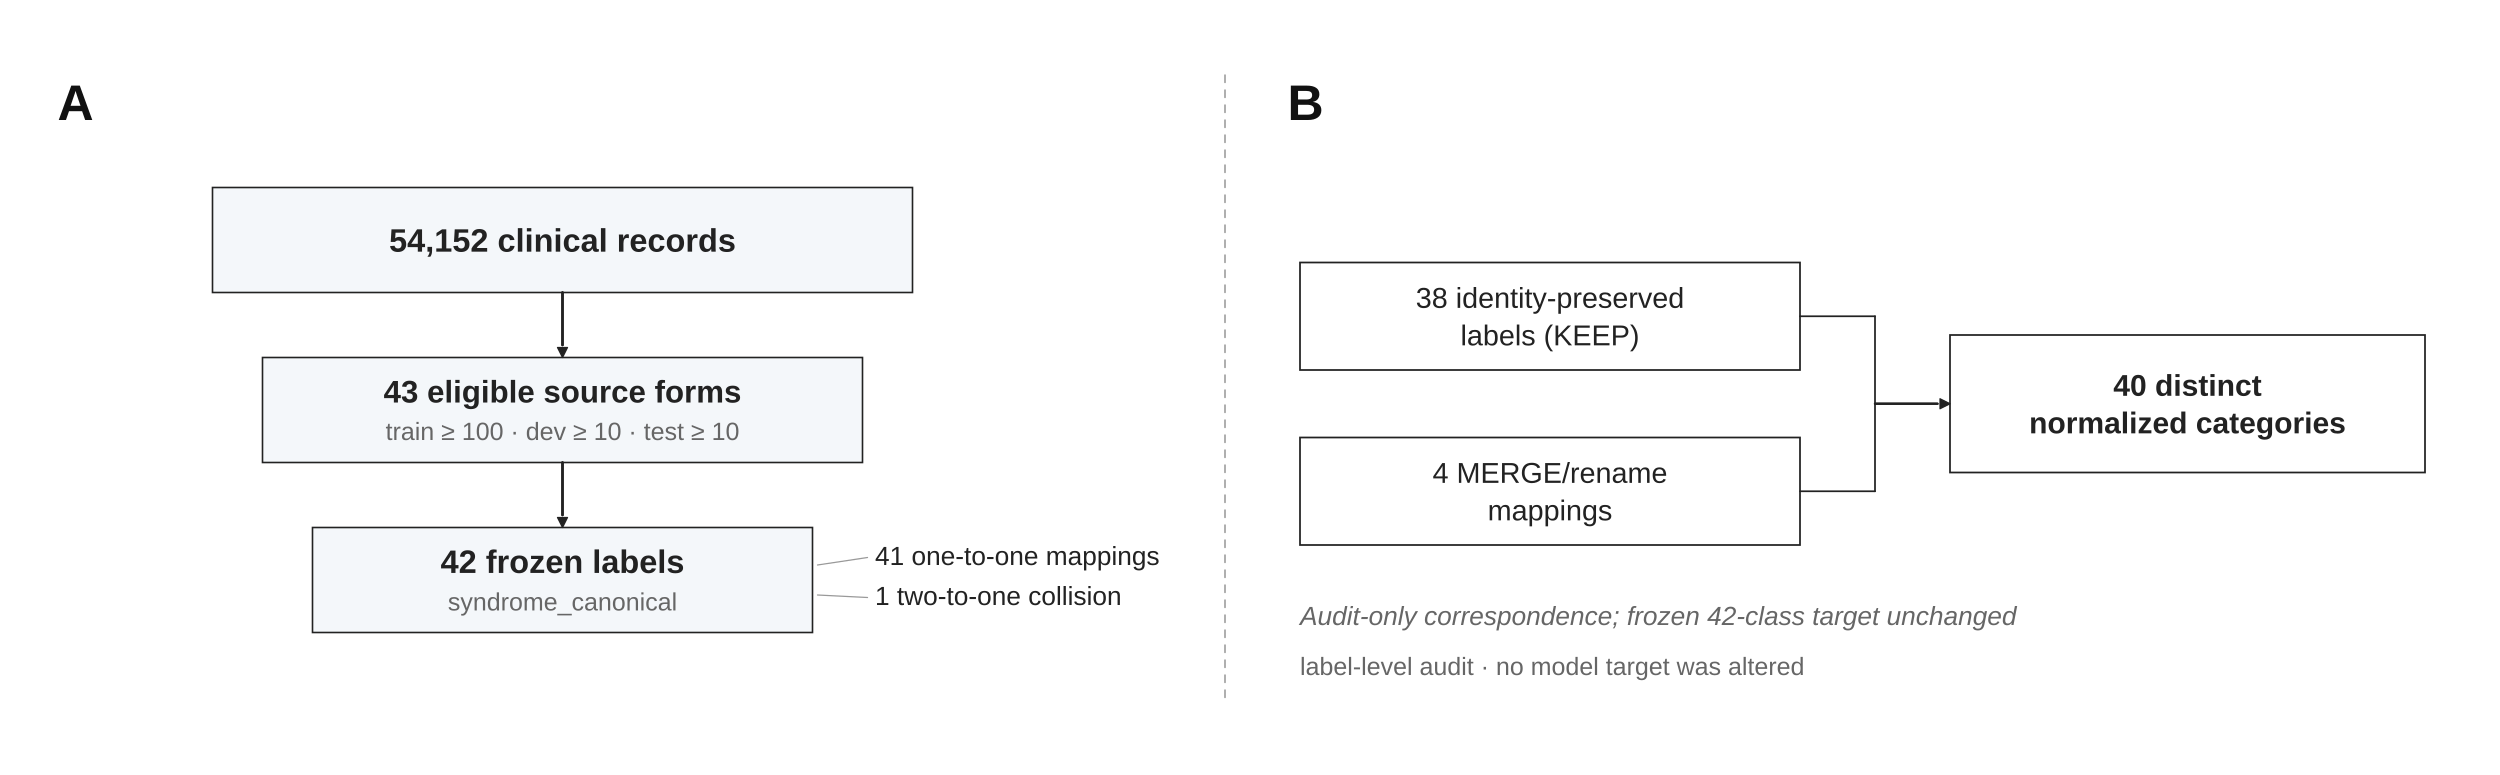
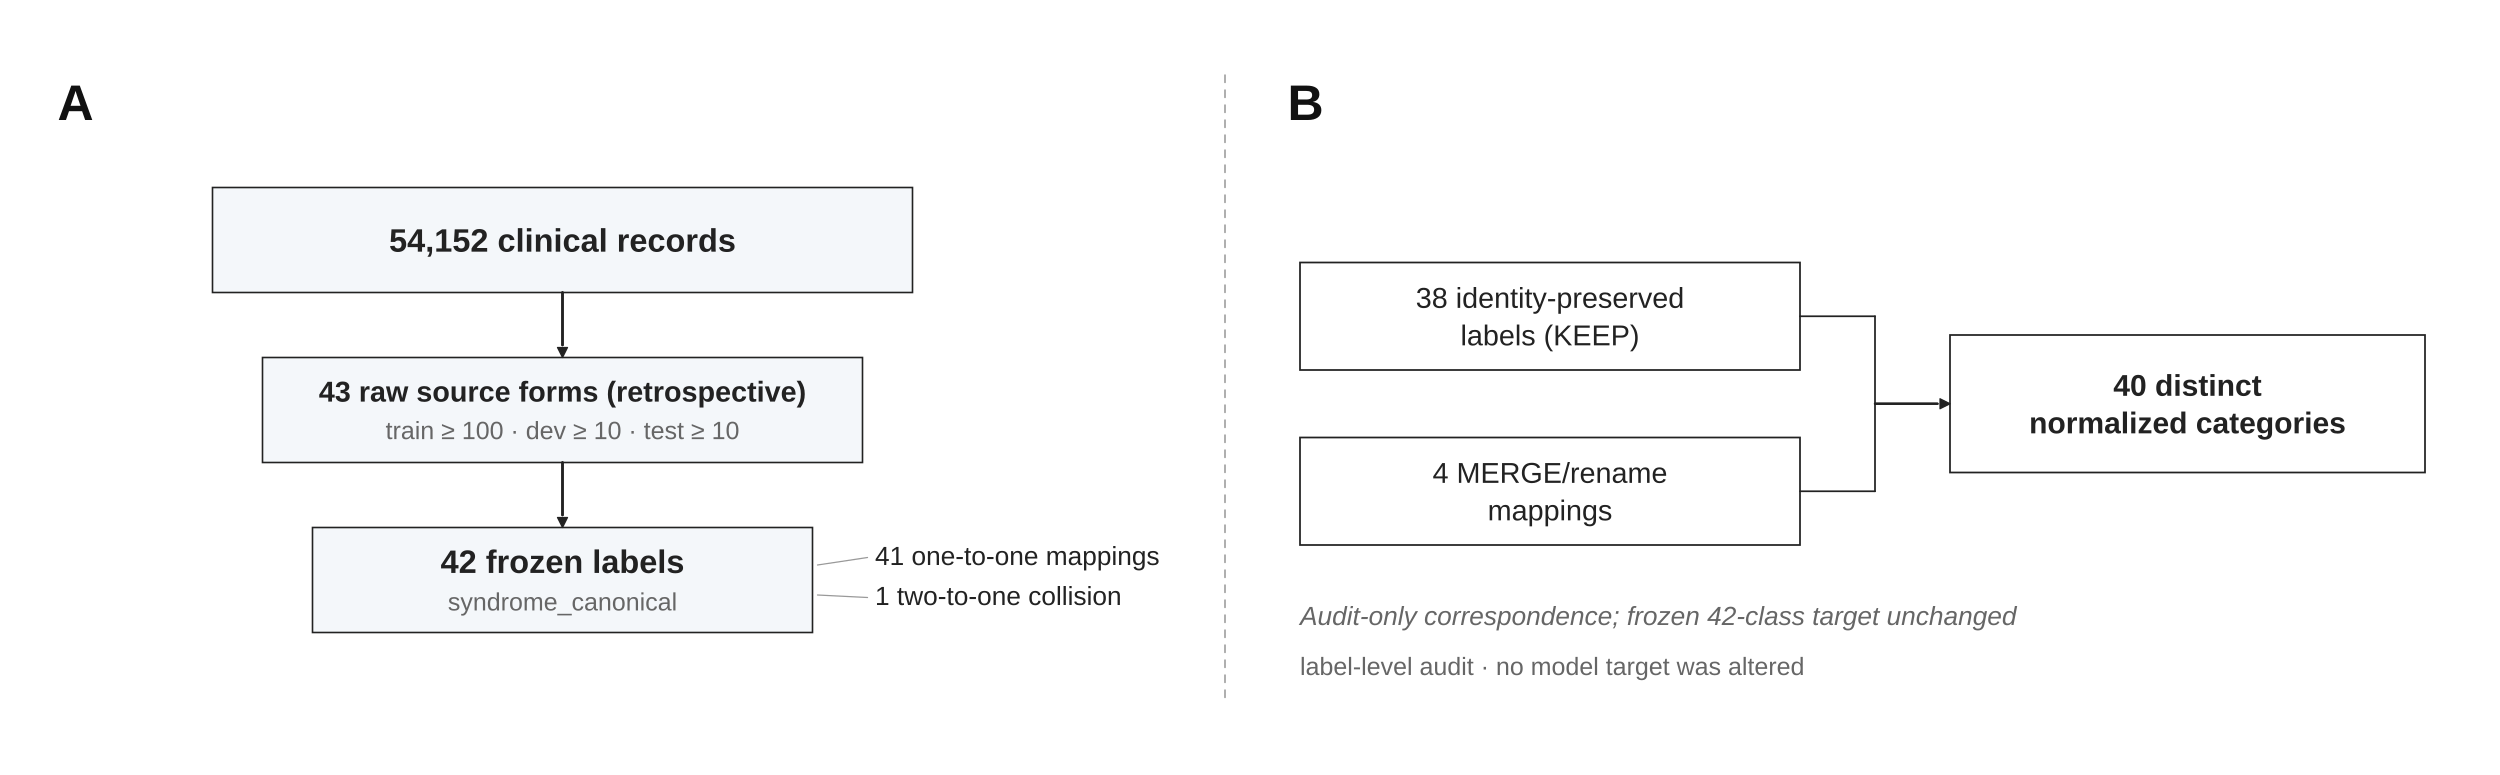
<svg xmlns="http://www.w3.org/2000/svg" width="2000" height="620" viewBox="0 0 2000 620">
  <rect width="2000" height="620" fill="#FFFFFF" />
  <line x1="980" y1="60" x2="980" y2="560" stroke="#8A8A8A" stroke-width="1.1" stroke-dasharray="6 6" opacity="1" stroke-linecap="round" />
  <text x="46" y="96" font-family="Arial, Helvetica, sans-serif" font-size="40" font-weight="700" fill="#111111" text-anchor="start">A</text>
  <rect x="170" y="150" width="560" height="84" rx="0" fill="#F4F7FA" stroke="#222222" stroke-width="1.3" opacity="1" />
  <text x="450.0" y="201.36" font-family="Arial, Helvetica, sans-serif" font-size="26" font-weight="600" fill="#222222" text-anchor="middle">54,152 clinical records</text>
  <rect x="210" y="286" width="480" height="84" rx="0" fill="#F4F7FA" stroke="#222222" stroke-width="1.3" opacity="1" />
-   <text x="450.0" y="322.0" font-family="Arial, Helvetica, sans-serif" font-size="25" font-weight="600" fill="#222222" text-anchor="middle">43 eligible source forms</text>
-   <text x="450.0" y="352.0" font-family="Arial, Helvetica, sans-serif" font-size="20" font-weight="400" fill="#666666" text-anchor="middle">train ≥ 100 · dev ≥ 10 · test ≥ 10</text>
+   <text x="450.0" y="321.28" font-family="Arial, Helvetica, sans-serif" font-size="23" font-weight="600" fill="#222222" text-anchor="middle">43 raw source forms (retrospective)</text>
+   <text x="450.0" y="351.28" font-family="Arial, Helvetica, sans-serif" font-size="20" font-weight="400" fill="#666666" text-anchor="middle">train ≥ 100 · dev ≥ 10 · test ≥ 10</text>
  <rect x="250" y="422" width="400" height="84" rx="0" fill="#F4F7FA" stroke="#222222" stroke-width="1.3" opacity="1" />
  <text x="450.0" y="458.36" font-family="Arial, Helvetica, sans-serif" font-size="26" font-weight="600" fill="#222222" text-anchor="middle">42 frozen labels</text>
  <text x="450.0" y="488.36" font-family="Arial, Helvetica, sans-serif" font-size="20" font-weight="400" fill="#666666" text-anchor="middle">syndrome_canonical</text>
  <line x1="450" y1="234" x2="450.0" y2="276.0" stroke="#222222" stroke-width="2" opacity="1" stroke-linecap="round" />
  <line x1="450" y1="234" x2="450.00" y2="276.00" stroke="#222222" stroke-width="2" stroke-linecap="round" />
  <polygon points="450.00,286.00 446.00,278.00 454.00,278.00" fill="#222222" stroke="#222222" stroke-width="1" stroke-linejoin="round" />
  <line x1="450" y1="370" x2="450.0" y2="412.0" stroke="#222222" stroke-width="2" opacity="1" stroke-linecap="round" />
  <line x1="450" y1="370" x2="450.00" y2="412.00" stroke="#222222" stroke-width="2" stroke-linecap="round" />
  <polygon points="450.00,422.00 446.00,414.00 454.00,414.00" fill="#222222" stroke="#222222" stroke-width="1" stroke-linejoin="round" />
  <line x1="654" y1="452" x2="694" y2="446" stroke="#999999" stroke-width="1" opacity="1" stroke-linecap="round" />
  <line x1="654" y1="476" x2="694" y2="478" stroke="#999999" stroke-width="1" opacity="1" stroke-linecap="round" />
  <text x="700" y="452" font-family="Arial, Helvetica, sans-serif" font-size="21" font-weight="400" fill="#222222" text-anchor="start">41 one-to-one mappings</text>
  <text x="700" y="484" font-family="Arial, Helvetica, sans-serif" font-size="21" font-weight="400" fill="#222222" text-anchor="start">1 two-to-one collision</text>
  <text x="1030" y="96" font-family="Arial, Helvetica, sans-serif" font-size="40" font-weight="700" fill="#111111" text-anchor="start">B</text>
  <rect x="1040" y="210" width="400" height="86" rx="0" fill="#FFFFFF" stroke="#222222" stroke-width="1.4" opacity="1" />
  <text x="1240.0" y="246.28" font-family="Arial, Helvetica, sans-serif" font-size="23" font-weight="400" fill="#222222" text-anchor="middle">38 identity-preserved</text>
  <text x="1240.0" y="276.28" font-family="Arial, Helvetica, sans-serif" font-size="23" font-weight="400" fill="#222222" text-anchor="middle">labels (KEEP)</text>
  <rect x="1040" y="350" width="400" height="86" rx="0" fill="#FFFFFF" stroke="#222222" stroke-width="1.4" opacity="1" />
  <text x="1240.0" y="386.28" font-family="Arial, Helvetica, sans-serif" font-size="23" font-weight="400" fill="#222222" text-anchor="middle">4 MERGE/rename</text>
  <text x="1240.0" y="416.28" font-family="Arial, Helvetica, sans-serif" font-size="23" font-weight="400" fill="#222222" text-anchor="middle">mappings</text>
  <rect x="1560" y="268" width="380" height="110" rx="0" fill="#FFFFFF" stroke="#222222" stroke-width="1.4" opacity="1" />
  <text x="1750.0" y="316.64" font-family="Arial, Helvetica, sans-serif" font-size="24" font-weight="600" fill="#222222" text-anchor="middle">40 distinct</text>
  <text x="1750.0" y="346.64" font-family="Arial, Helvetica, sans-serif" font-size="24" font-weight="600" fill="#222222" text-anchor="middle">normalized categories</text>
  <line x1="1440" y1="253" x2="1500" y2="253" stroke="#222222" stroke-width="1.4" opacity="1" stroke-linecap="round" />
  <line x1="1440" y1="393" x2="1500" y2="393" stroke="#222222" stroke-width="1.4" opacity="1" stroke-linecap="round" />
  <line x1="1500" y1="253" x2="1500" y2="393" stroke="#222222" stroke-width="1.4" opacity="1" stroke-linecap="round" />
  <line x1="1500" y1="323" x2="1550.0" y2="323.0" stroke="#222222" stroke-width="1.8" opacity="1" stroke-linecap="round" />
  <line x1="1500" y1="323" x2="1550.00" y2="323.00" stroke="#222222" stroke-width="1.8" stroke-linecap="round" />
  <polygon points="1560.00,323.00 1552.00,327.00 1552.00,319.00" fill="#222222" stroke="#222222" stroke-width="1" stroke-linejoin="round" />
  <text x="1040" y="500" font-family="Arial, Helvetica, sans-serif" font-size="21" font-weight="400" fill="#666666" text-anchor="start" font-style="italic">Audit-only correspondence; frozen 42-class target unchanged</text>
  <text x="1040" y="540" font-family="Arial, Helvetica, sans-serif" font-size="20" font-weight="400" fill="#666666" text-anchor="start">label-level audit · no model target was altered</text>
</svg>
